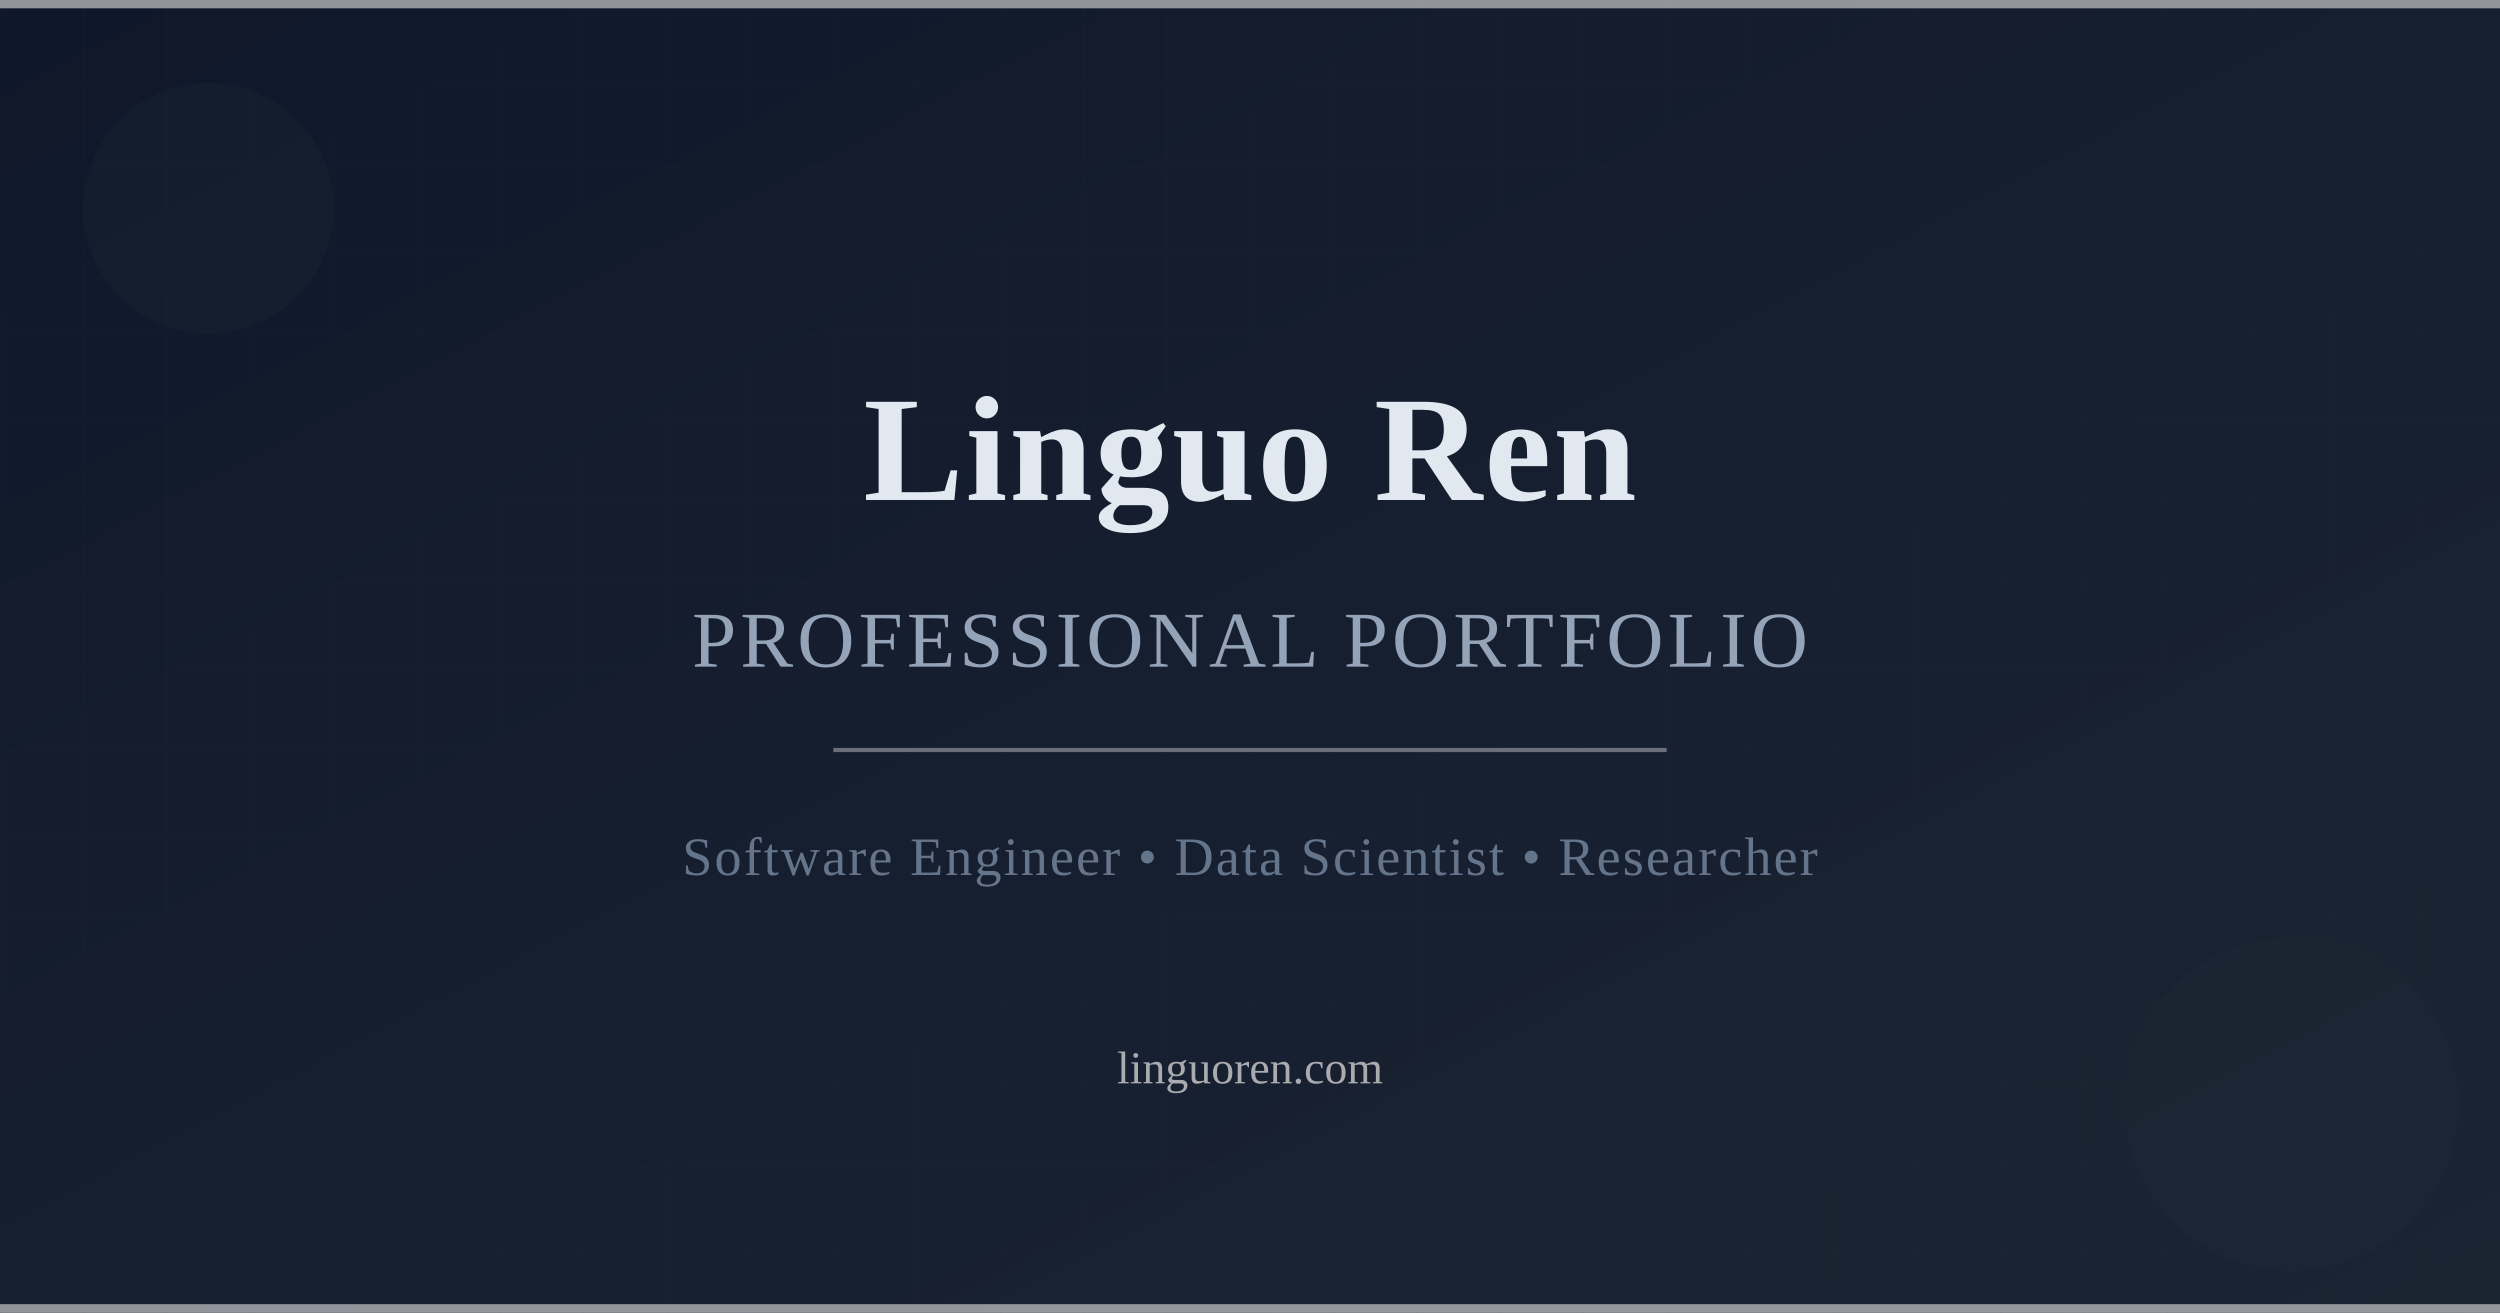
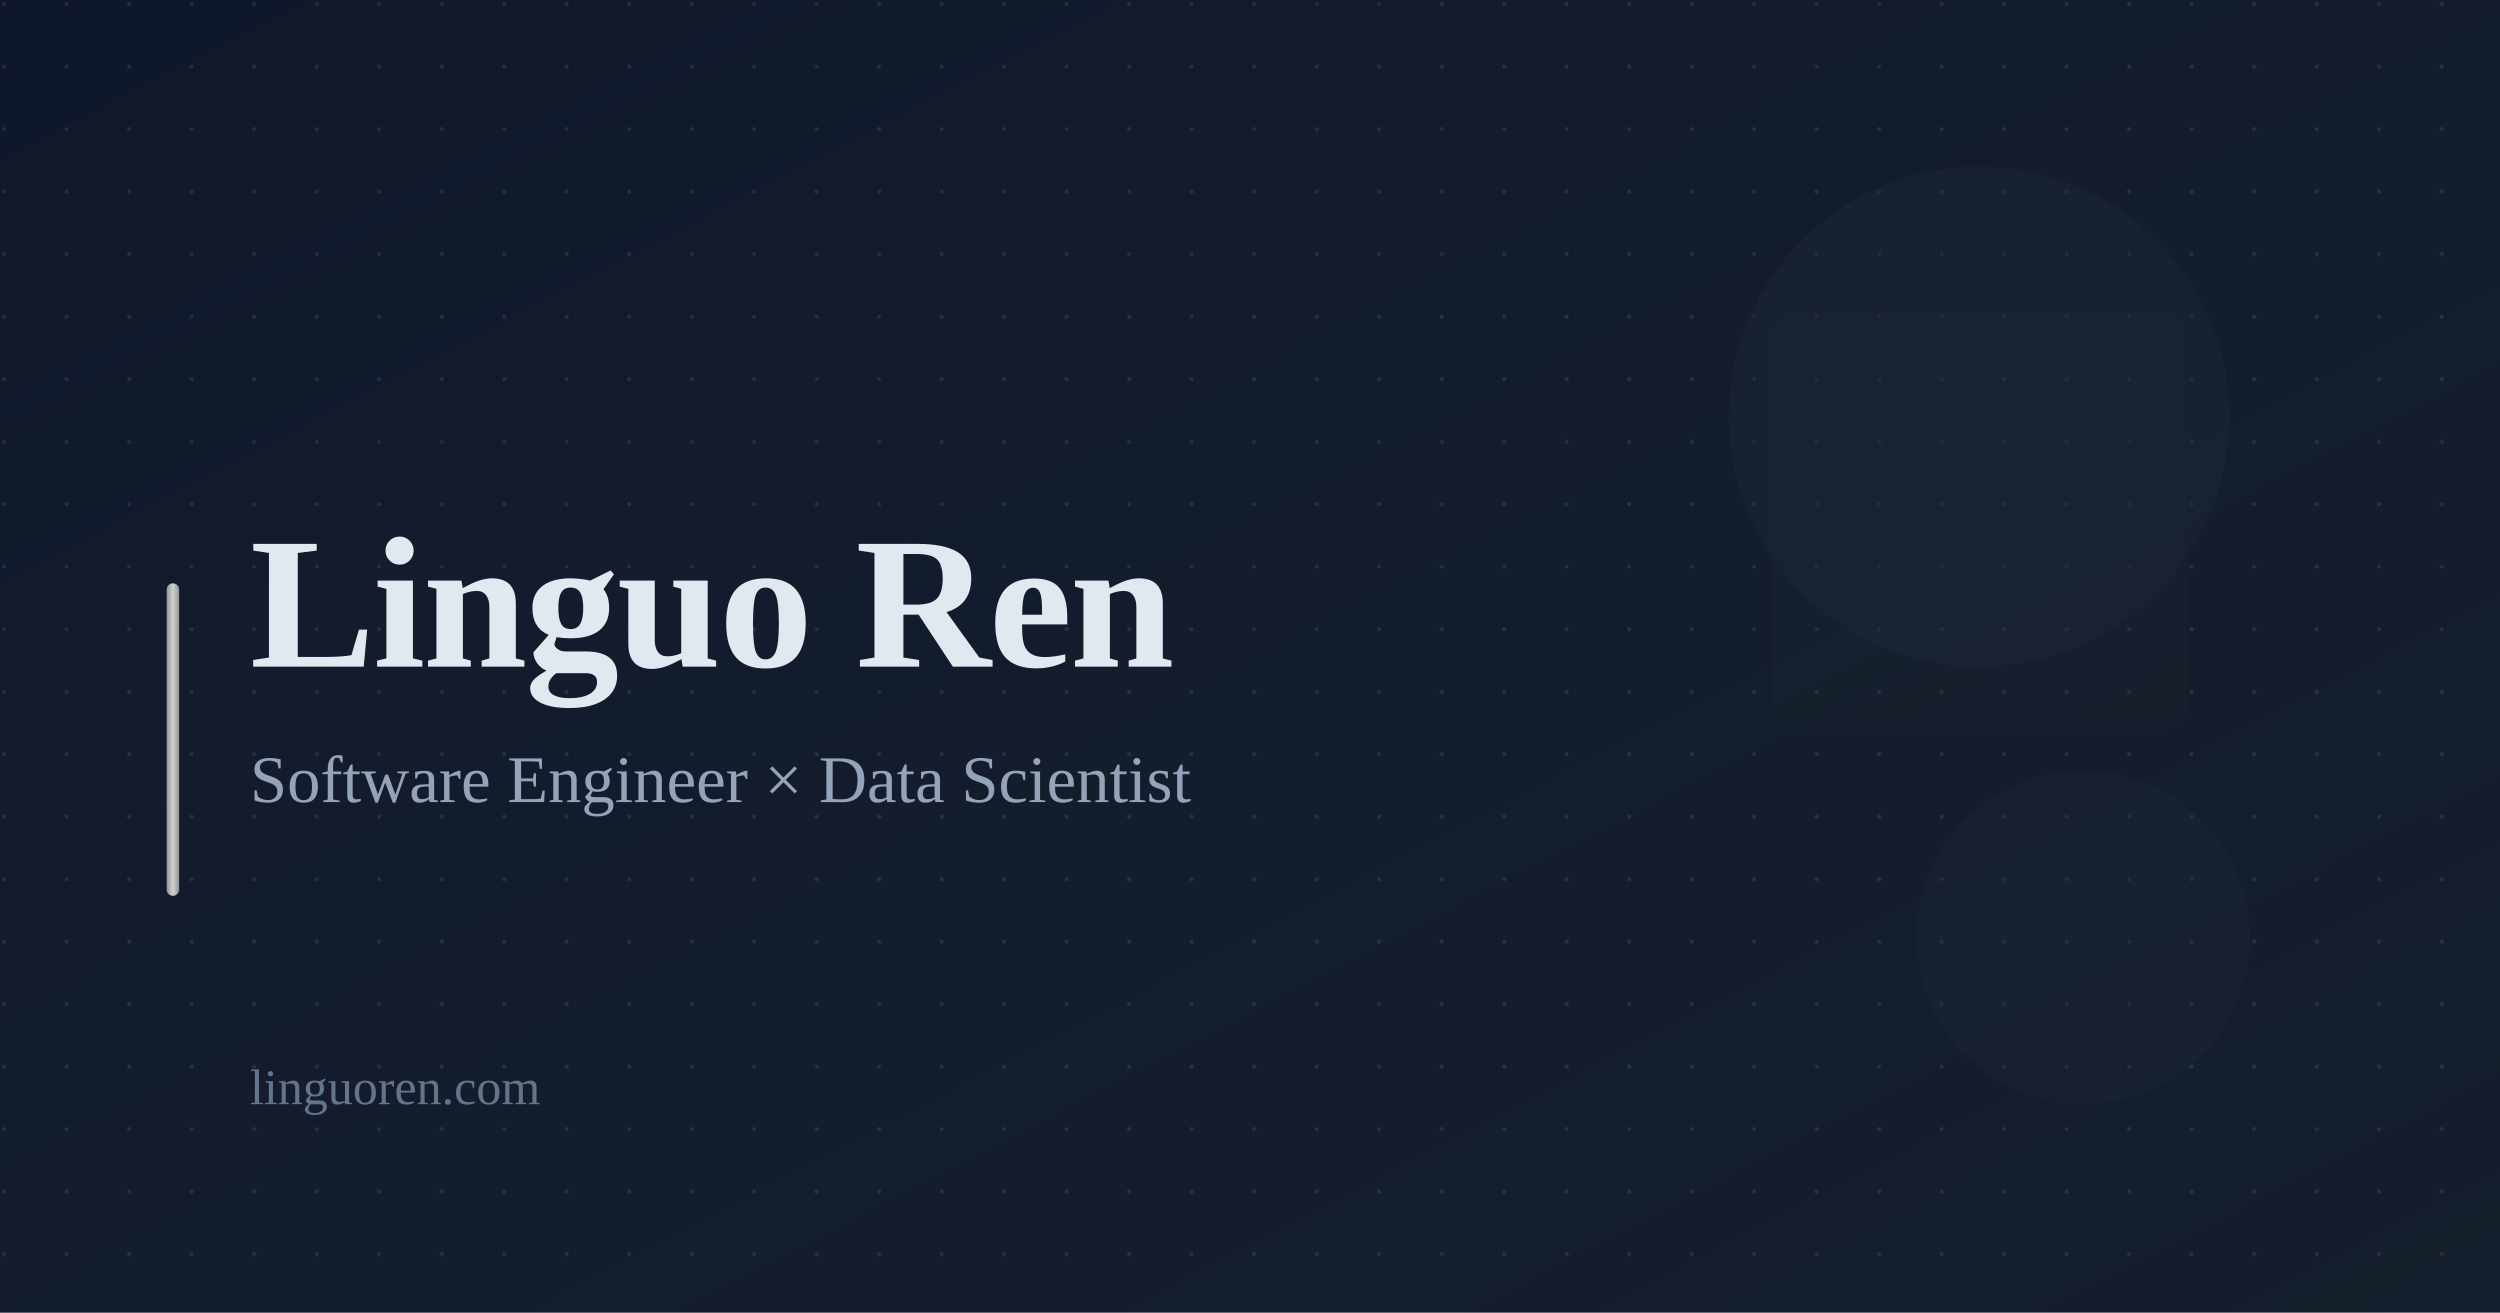
<svg xmlns="http://www.w3.org/2000/svg" width="1200" height="630" viewBox="0 0 1200 630">
  <rect width="1200" height="630" fill="#0b1220" />
  <defs>
    <linearGradient id="grad1" x1="0%" y1="0%" x2="100%" y2="100%">
      <stop offset="0%" style="stop-color:#0f172a;stop-opacity:1" />
-       <stop offset="100%" style="stop-color:#1f2937;stop-opacity:0.8" />
+       <stop offset="100%" style="stop-color:#1f2937;stop-opacity:0.5" />
    </linearGradient>
-     <pattern id="grid" width="40" height="40" patternUnits="userSpaceOnUse">
-       <path d="M 40 0 L 0 0 0 40" fill="none" stroke="#1f2937" stroke-width="0.5" opacity="0.3" />
+     <pattern id="dots" width="30" height="30" patternUnits="userSpaceOnUse">
+       <circle cx="2" cy="2" r="1" fill="#e7e5e4" opacity="0.1" />
    </pattern>
+     <linearGradient id="accent" x1="0%" y1="0%" x2="100%" y2="0%">
+       <stop offset="0%" style="stop-color:#e7e5e4;stop-opacity:0.6" />
+       <stop offset="50%" style="stop-color:#e7e5e4;stop-opacity:0.9" />
+       <stop offset="100%" style="stop-color:#e7e5e4;stop-opacity:0.6" />
+     </linearGradient>
  </defs>
  <rect width="1200" height="630" fill="url(#grad1)" />
-   <rect width="1200" height="630" fill="url(#grid)" />
-   <rect x="0" y="0" width="1200" height="4" fill="#e7e5e4" opacity="0.6" />
-   <rect x="0" y="626" width="1200" height="4" fill="#e7e5e4" opacity="0.6" />
+   <rect width="1200" height="630" fill="url(#dots)" />
+   <rect x="80" y="280" width="6" height="150" fill="url(#accent)" rx="3" />
  <g>
-     <text x="600" y="240" font-family="Source Serif 4, Georgia, serif" font-size="72" font-weight="700" fill="#e2e8f0" text-anchor="middle" letter-spacing="1">
+     <text x="120" y="320" font-family="Source Serif 4, Georgia, serif" font-size="90" font-weight="700" fill="#e2e8f0" text-anchor="start" letter-spacing="-1">
      Linguo Ren
    </text>
-     <text x="600" y="320" font-family="Source Sans 3, Arial, sans-serif" font-size="38" font-weight="400" fill="#94a3b8" text-anchor="middle" letter-spacing="2">
-       PROFESSIONAL PORTFOLIO
+     <text x="120" y="385" font-family="Source Sans 3, Arial, sans-serif" font-size="32" font-weight="400" fill="#94a3b8" text-anchor="start">
+       Software Engineer × Data Scientist
    </text>
-     <line x1="400" y1="360" x2="800" y2="360" stroke="#e7e5e4" stroke-width="2" opacity="0.4" />
-     <text x="600" y="420" font-family="Source Sans 3, Arial, sans-serif" font-size="26" font-weight="400" fill="#64748b" text-anchor="middle" letter-spacing="1">
-       Software Engineer • Data Scientist • Researcher
-     </text>
-     <text x="600" y="520" font-family="Source Sans 3, Arial, sans-serif" font-size="22" font-weight="500" fill="#e7e5e4" text-anchor="middle" opacity="0.7">
+     <text x="120" y="530" font-family="Source Sans 3, Arial, sans-serif" font-size="24" font-weight="500" fill="#64748b" text-anchor="start">
      linguoren.com
    </text>
  </g>
-   <circle cx="100" cy="100" r="60" fill="#1f2937" opacity="0.3" />
-   <circle cx="1100" cy="530" r="80" fill="#1f2937" opacity="0.3" />
+   <circle cx="950" cy="200" r="120" fill="#1f2937" opacity="0.4" />
+   <circle cx="1000" cy="450" r="80" fill="#1f2937" opacity="0.3" />
+   <rect x="850" y="150" width="200" height="200" fill="#1f2937" opacity="0.15" rx="12" />
</svg>
